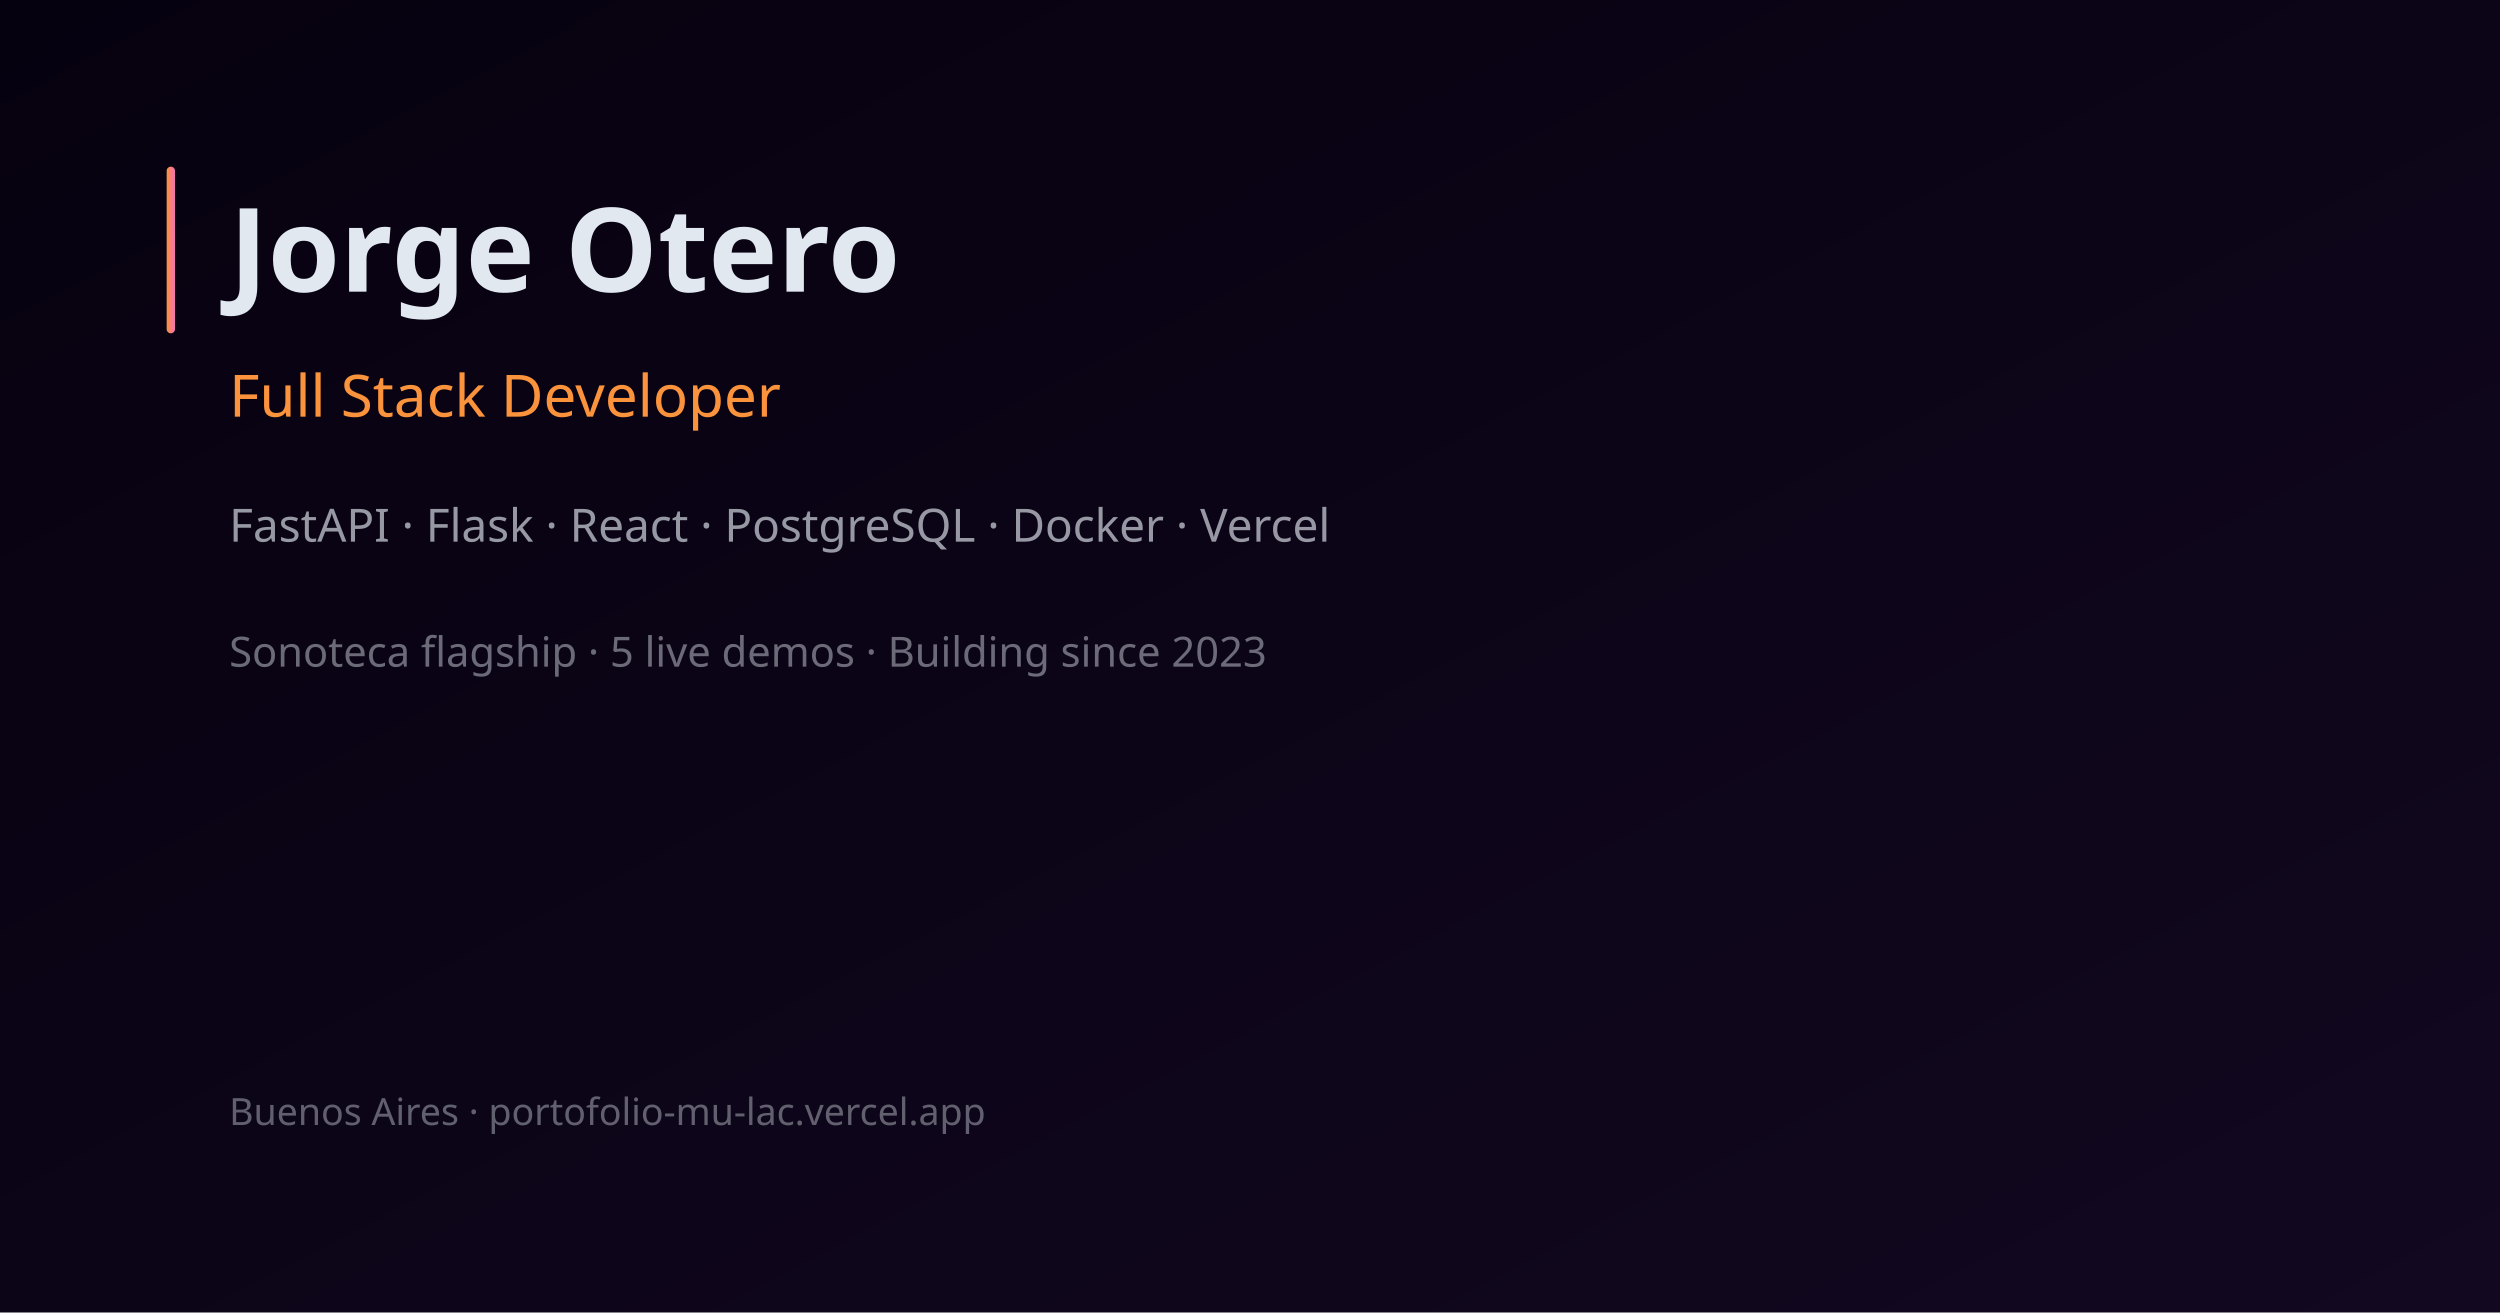
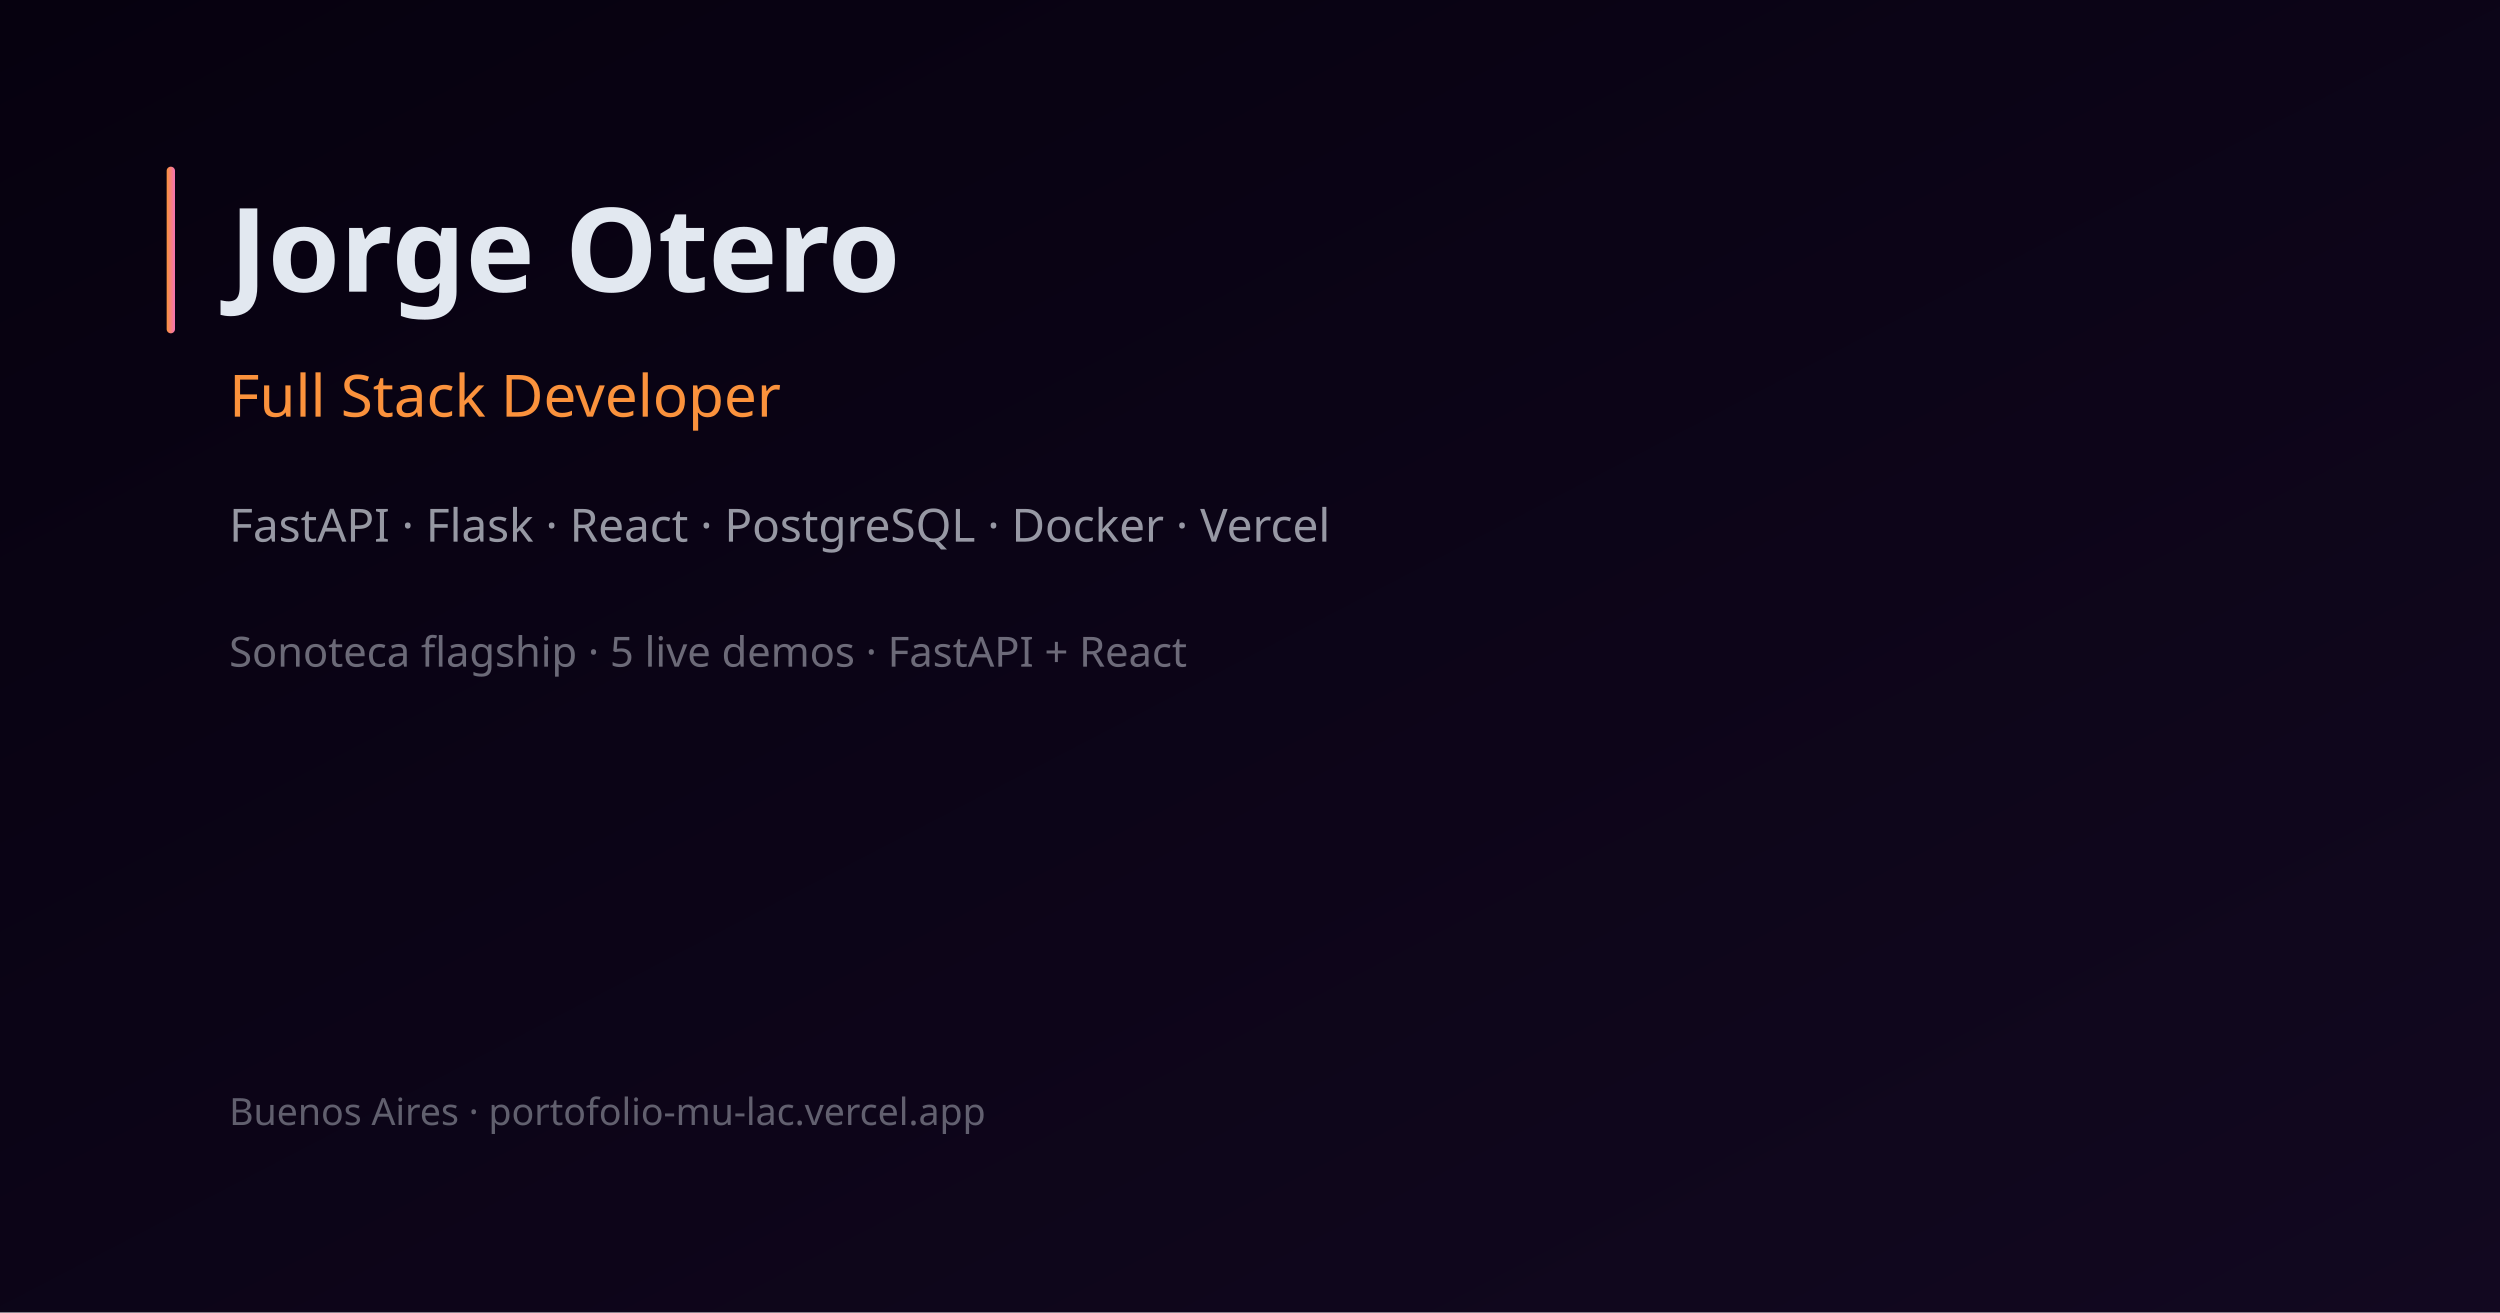
<svg xmlns="http://www.w3.org/2000/svg" width="1200" height="630" viewBox="0 0 1200 630">
  <defs>
    <linearGradient id="bg" x1="0%" y1="0%" x2="100%" y2="100%">
      <stop offset="0%" style="stop-color:#06010f" />
      <stop offset="100%" style="stop-color:#120820" />
    </linearGradient>
    <linearGradient id="accent" x1="0%" y1="0%" x2="100%" y2="0%">
      <stop offset="0%" style="stop-color:#fb923c" />
      <stop offset="100%" style="stop-color:#f472b6" />
    </linearGradient>
  </defs>
  <rect width="1200" height="630" fill="url(#bg)" />
  <rect x="80" y="80" width="4" height="80" fill="url(#accent)" rx="2" />
  <text x="110" y="140" fill="#e2e8f0" font-family="system-ui,sans-serif" font-size="56" font-weight="700">Jorge Otero</text>
  <text x="110" y="200" fill="#fb923c" font-family="system-ui,sans-serif" font-size="28" font-weight="500">Full Stack Developer</text>
  <text x="110" y="260" fill="rgba(226,232,240,0.65)" font-family="system-ui,sans-serif" font-size="22">FastAPI · Flask · React · PostgreSQL · Docker · Vercel</text>
-   <text x="110" y="320" fill="rgba(226,232,240,0.45)" font-family="system-ui,sans-serif" font-size="20">Sonoteca flagship · 5 live demos · Building since 2023</text>
+   <text x="110" y="320" fill="rgba(226,232,240,0.45)" font-family="system-ui,sans-serif" font-size="20">Sonoteca flagship · 5 live demos · FastAPI + React</text>
  <text x="110" y="540" fill="rgba(226,232,240,0.4)" font-family="system-ui,sans-serif" font-size="18">Buenos Aires · portofolio-mu-lac.vercel.app</text>
</svg>
